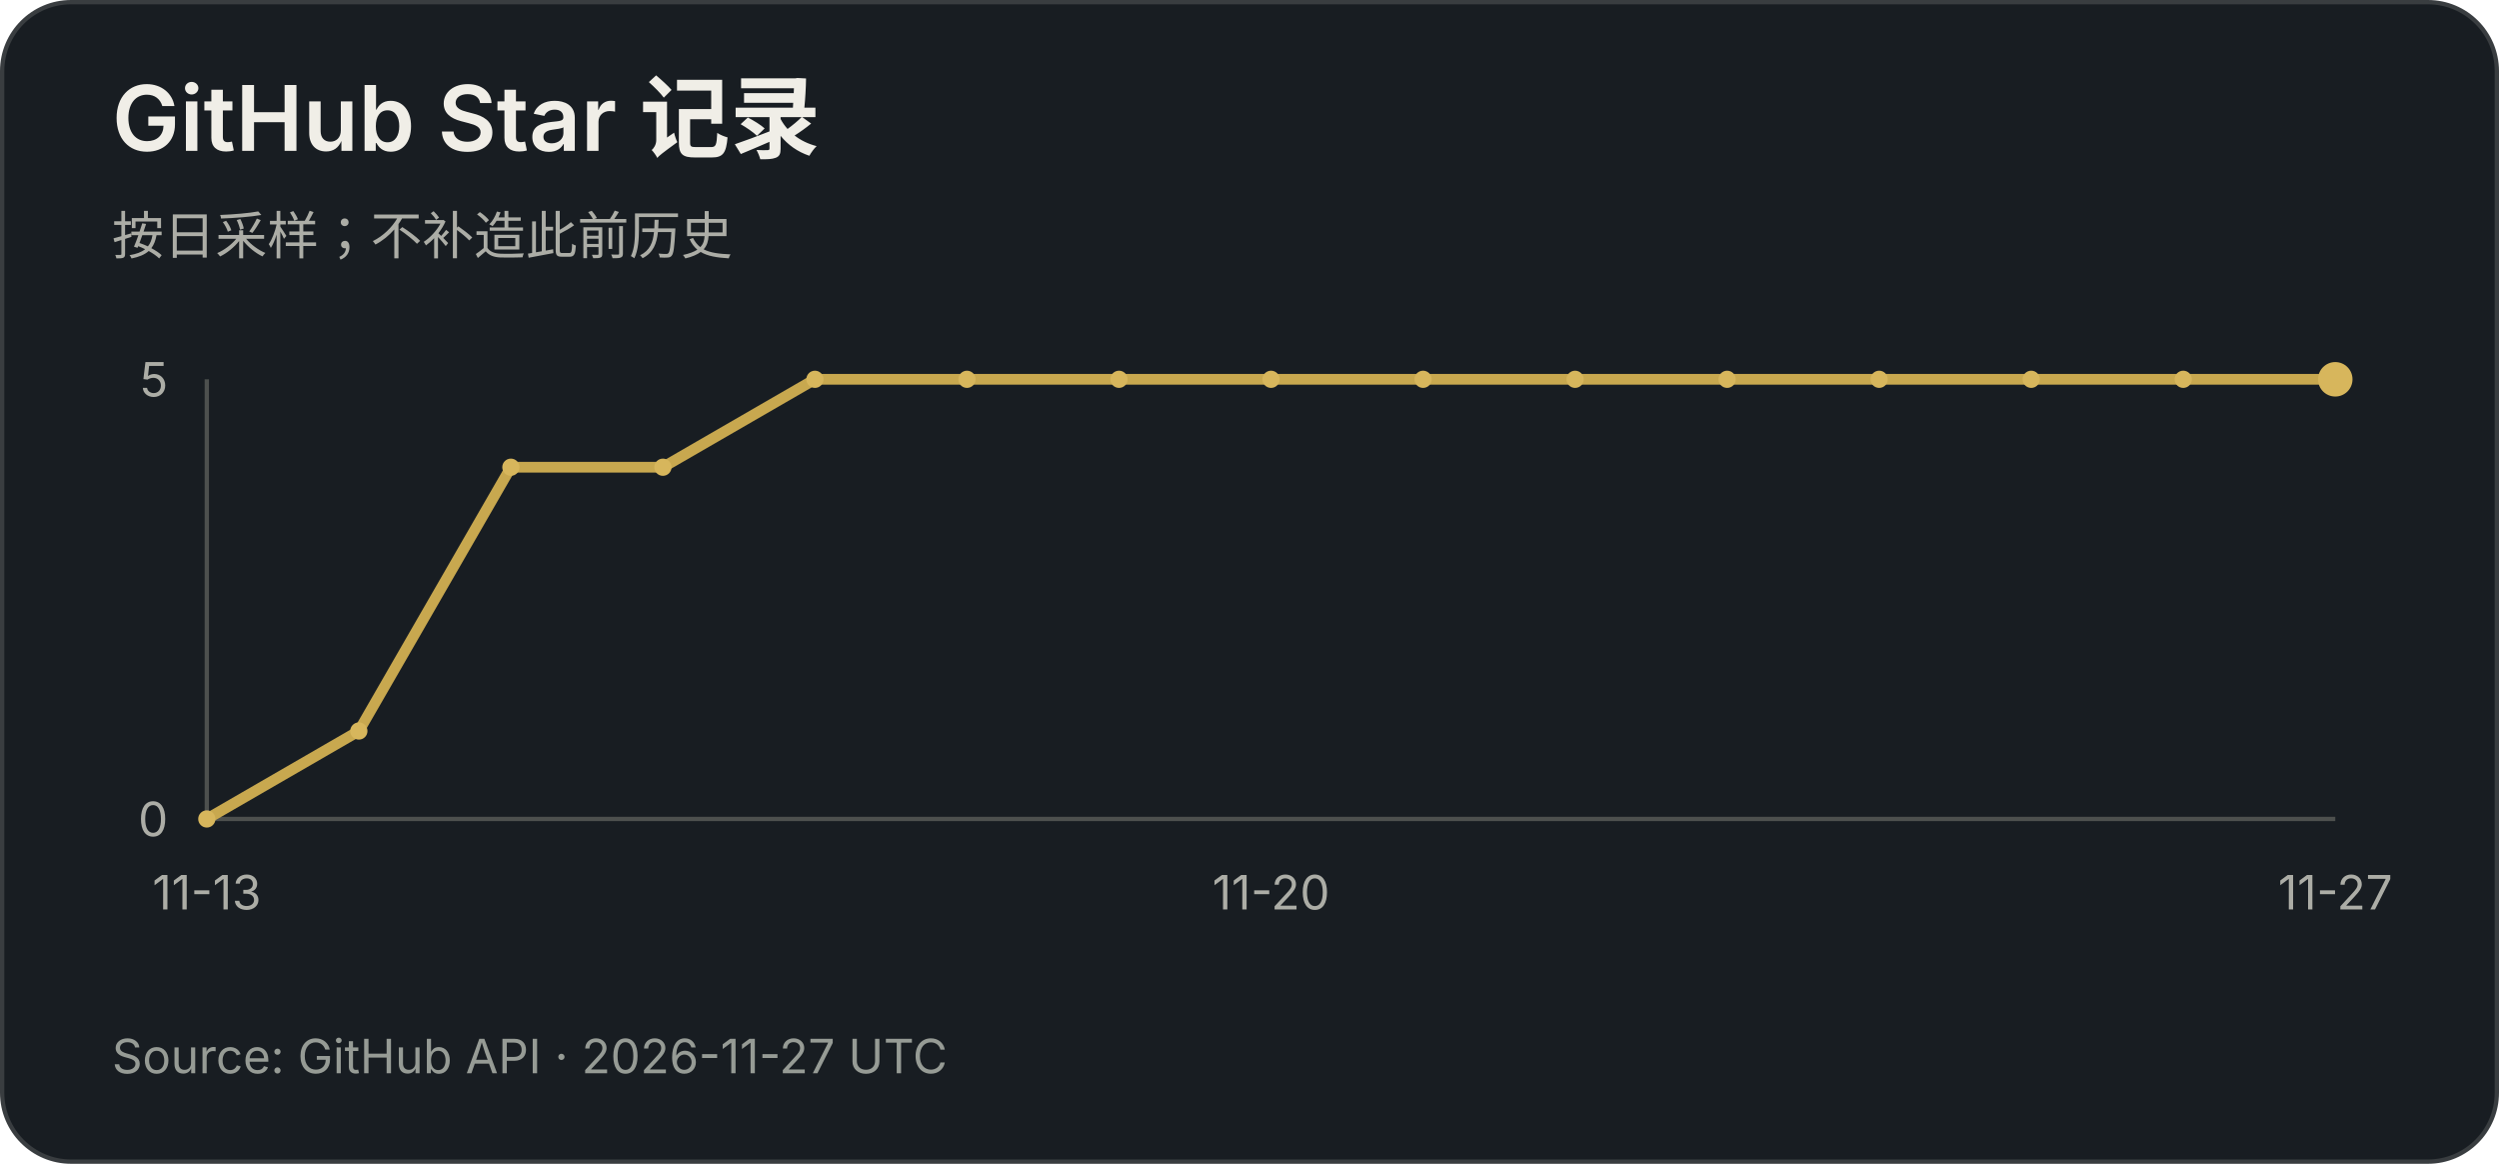
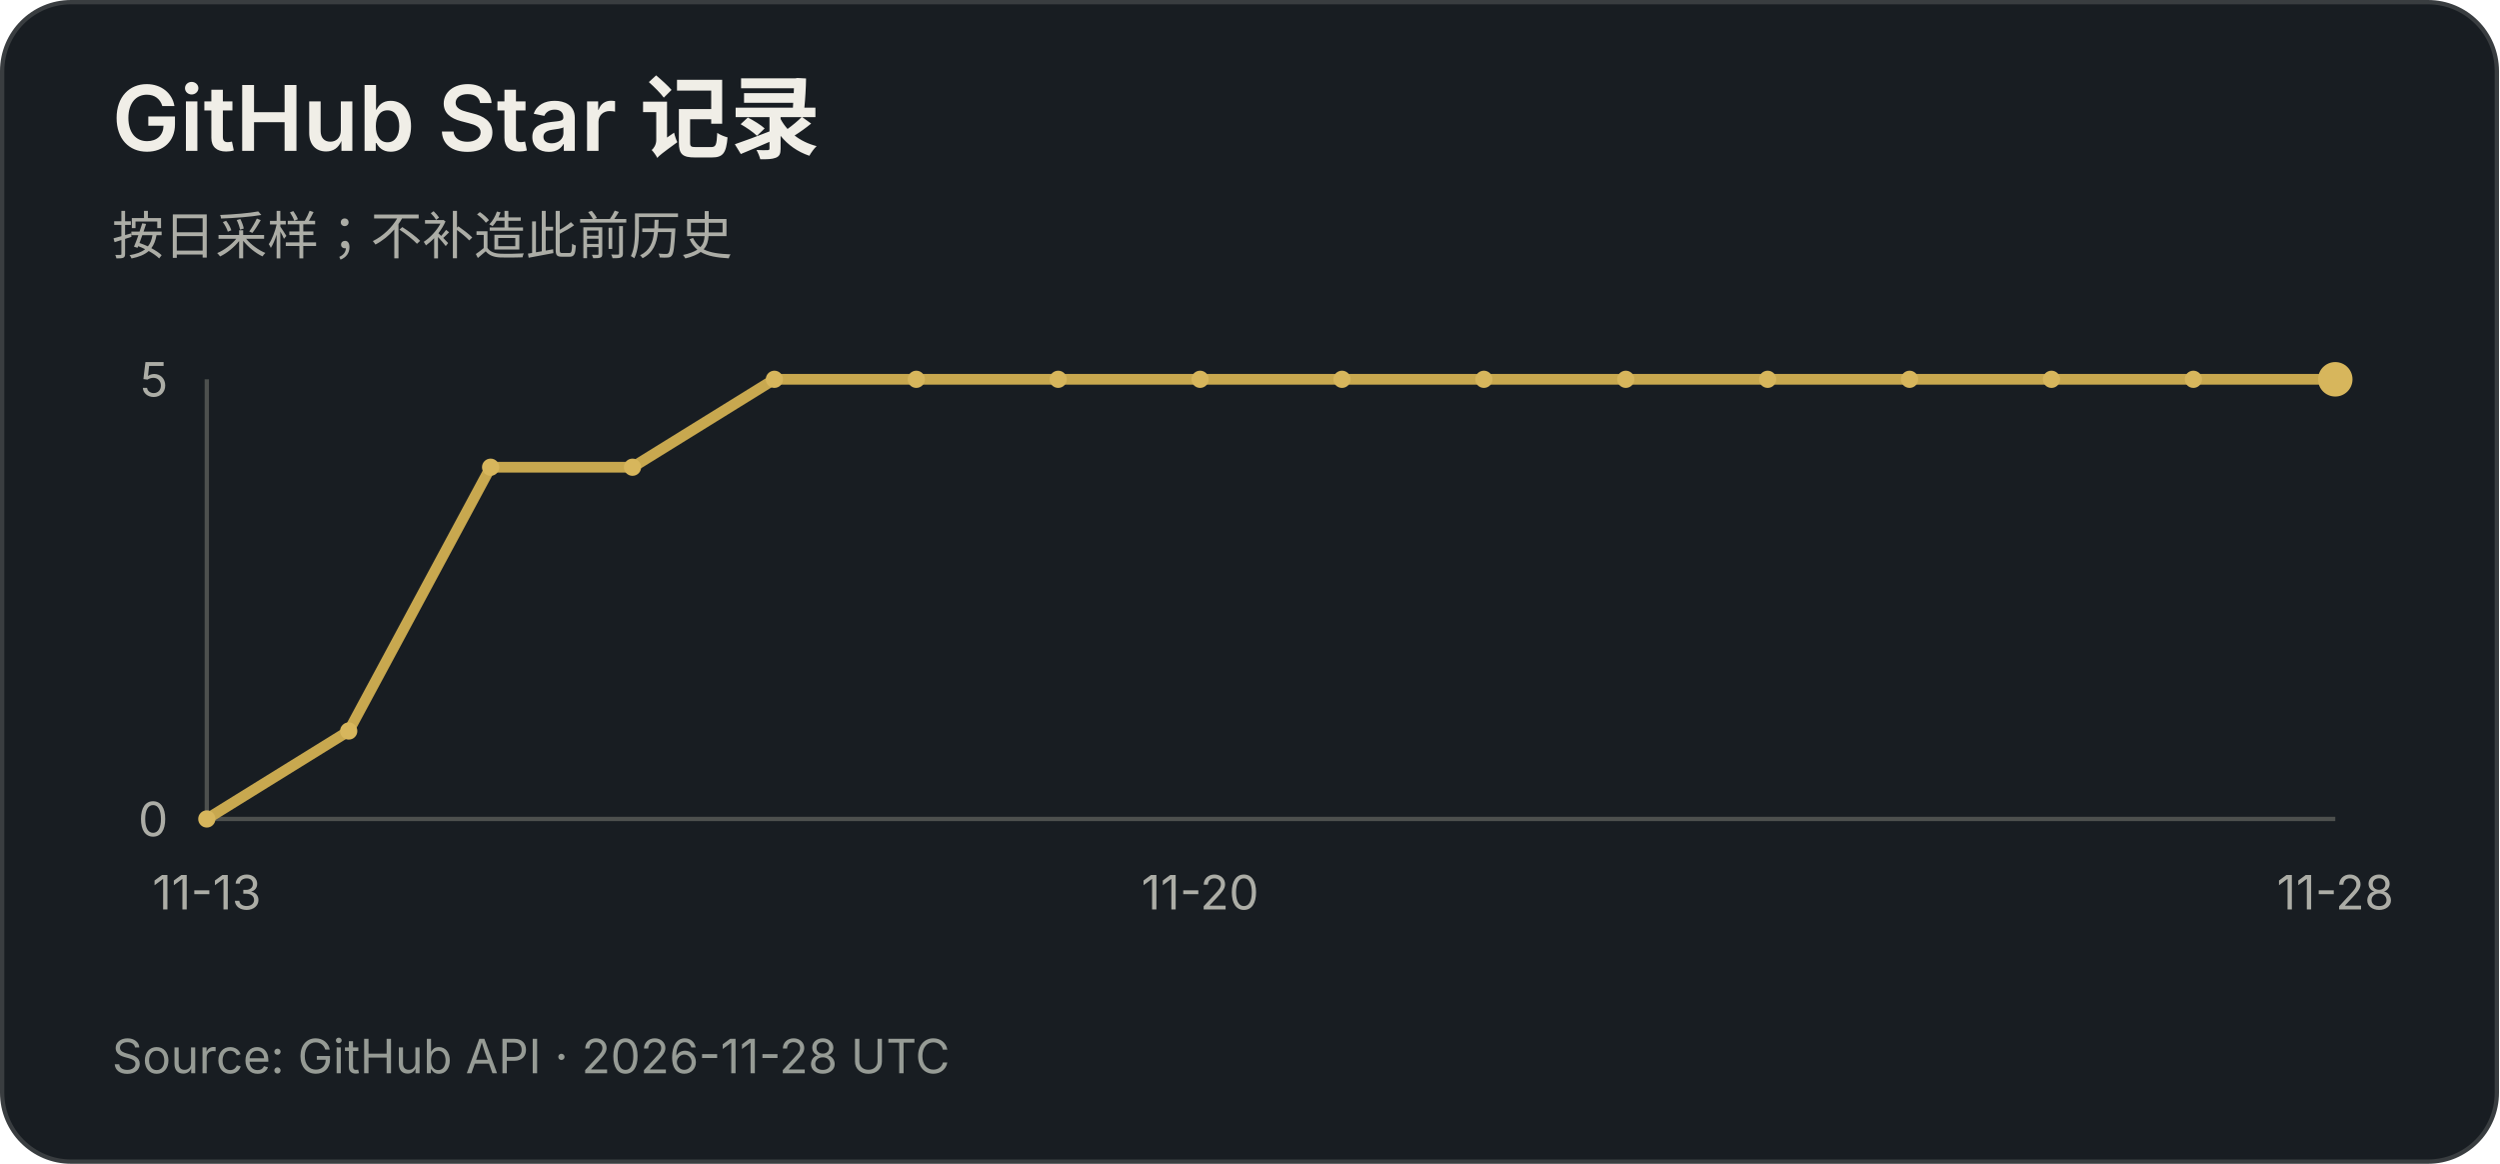
<svg xmlns="http://www.w3.org/2000/svg" width="580" height="270" viewBox="0 0 580 270" role="img" aria-label="GitHub Star 记录">
  <rect x=".5" y=".5" width="579" height="269" rx="16" fill="#181d22" stroke="#393d40" />
  <g font-family="-apple-system,BlinkMacSystemFont,Segoe UI,sans-serif">
    <text x="26" y="35" fill="#f0eee7" font-size="21" font-weight="600">GitHub Star 记录</text>
    <text x="26" y="59" fill="#acada6" font-size="12">按日采样；不补造此前历史</text>
    <path d="M48 88V190H542" fill="none" stroke="#4d504e" />
    <text x="39" y="92" text-anchor="end" fill="#acada6" font-size="11">5</text>
    <text x="39" y="194" text-anchor="end" fill="#acada6" font-size="11">0</text>
-     <polyline points="48,190 83.286,169.6 118.571,108.4 153.857,108.4 189.143,88 224.429,88 259.714,88 295,88 330.286,88 365.571,88 400.857,88 436.143,88 471.429,88 506.714,88 542,88" fill="none" stroke="#c8a84f" stroke-width="2.5" />
+     <polyline points="48,190 80.933,169.6 113.867,108.4 146.8,108.4 179.733,88 212.667,88 245.6,88 278.533,88 311.467,88 344.4,88 377.333,88 410.267,88 443.2,88 476.133,88 509.067,88 542,88" fill="none" stroke="#c8a84f" stroke-width="2.5" />
    <circle cx="48" cy="190" r="2" fill="#d7b65c" />
-     <circle cx="83.286" cy="169.6" r="2" fill="#d7b65c" />
-     <circle cx="118.571" cy="108.4" r="2" fill="#d7b65c" />
-     <circle cx="153.857" cy="108.4" r="2" fill="#d7b65c" />
-     <circle cx="189.143" cy="88" r="2" fill="#d7b65c" />
-     <circle cx="224.429" cy="88" r="2" fill="#d7b65c" />
-     <circle cx="259.714" cy="88" r="2" fill="#d7b65c" />
-     <circle cx="295" cy="88" r="2" fill="#d7b65c" />
-     <circle cx="330.286" cy="88" r="2" fill="#d7b65c" />
-     <circle cx="365.571" cy="88" r="2" fill="#d7b65c" />
-     <circle cx="400.857" cy="88" r="2" fill="#d7b65c" />
-     <circle cx="436.143" cy="88" r="2" fill="#d7b65c" />
-     <circle cx="471.429" cy="88" r="2" fill="#d7b65c" />
-     <circle cx="506.714" cy="88" r="2" fill="#d7b65c" />
+     <circle cx="80.933" cy="169.6" r="2" fill="#d7b65c" />
+     <circle cx="113.867" cy="108.4" r="2" fill="#d7b65c" />
+     <circle cx="146.8" cy="108.4" r="2" fill="#d7b65c" />
+     <circle cx="179.733" cy="88" r="2" fill="#d7b65c" />
+     <circle cx="212.667" cy="88" r="2" fill="#d7b65c" />
+     <circle cx="245.6" cy="88" r="2" fill="#d7b65c" />
+     <circle cx="278.533" cy="88" r="2" fill="#d7b65c" />
+     <circle cx="311.467" cy="88" r="2" fill="#d7b65c" />
+     <circle cx="344.4" cy="88" r="2" fill="#d7b65c" />
+     <circle cx="377.333" cy="88" r="2" fill="#d7b65c" />
+     <circle cx="410.267" cy="88" r="2" fill="#d7b65c" />
+     <circle cx="443.2" cy="88" r="2" fill="#d7b65c" />
+     <circle cx="476.133" cy="88" r="2" fill="#d7b65c" />
+     <circle cx="509.067" cy="88" r="2" fill="#d7b65c" />
    <circle cx="542" cy="88" r="4" fill="#d7b65c" />
    <text x="48" y="211" text-anchor="middle" fill="#acada6" font-size="11">11-13</text>
-     <text x="295" y="211" text-anchor="middle" fill="#acada6" font-size="11">11-20</text>
-     <text x="542" y="211" text-anchor="middle" fill="#acada6" font-size="11">11-27</text>
-     <text x="26" y="249" fill="#969b95" font-size="11">Source: GitHub API · 2026-11-27 UTC</text>
+     <text x="278.533" y="211" text-anchor="middle" fill="#acada6" font-size="11">11-20</text>
+     <text x="542" y="211" text-anchor="middle" fill="#acada6" font-size="11">11-28</text>
+     <text x="26" y="249" fill="#969b95" font-size="11">Source: GitHub API · 2026-11-28 UTC</text>
  </g>
</svg>
